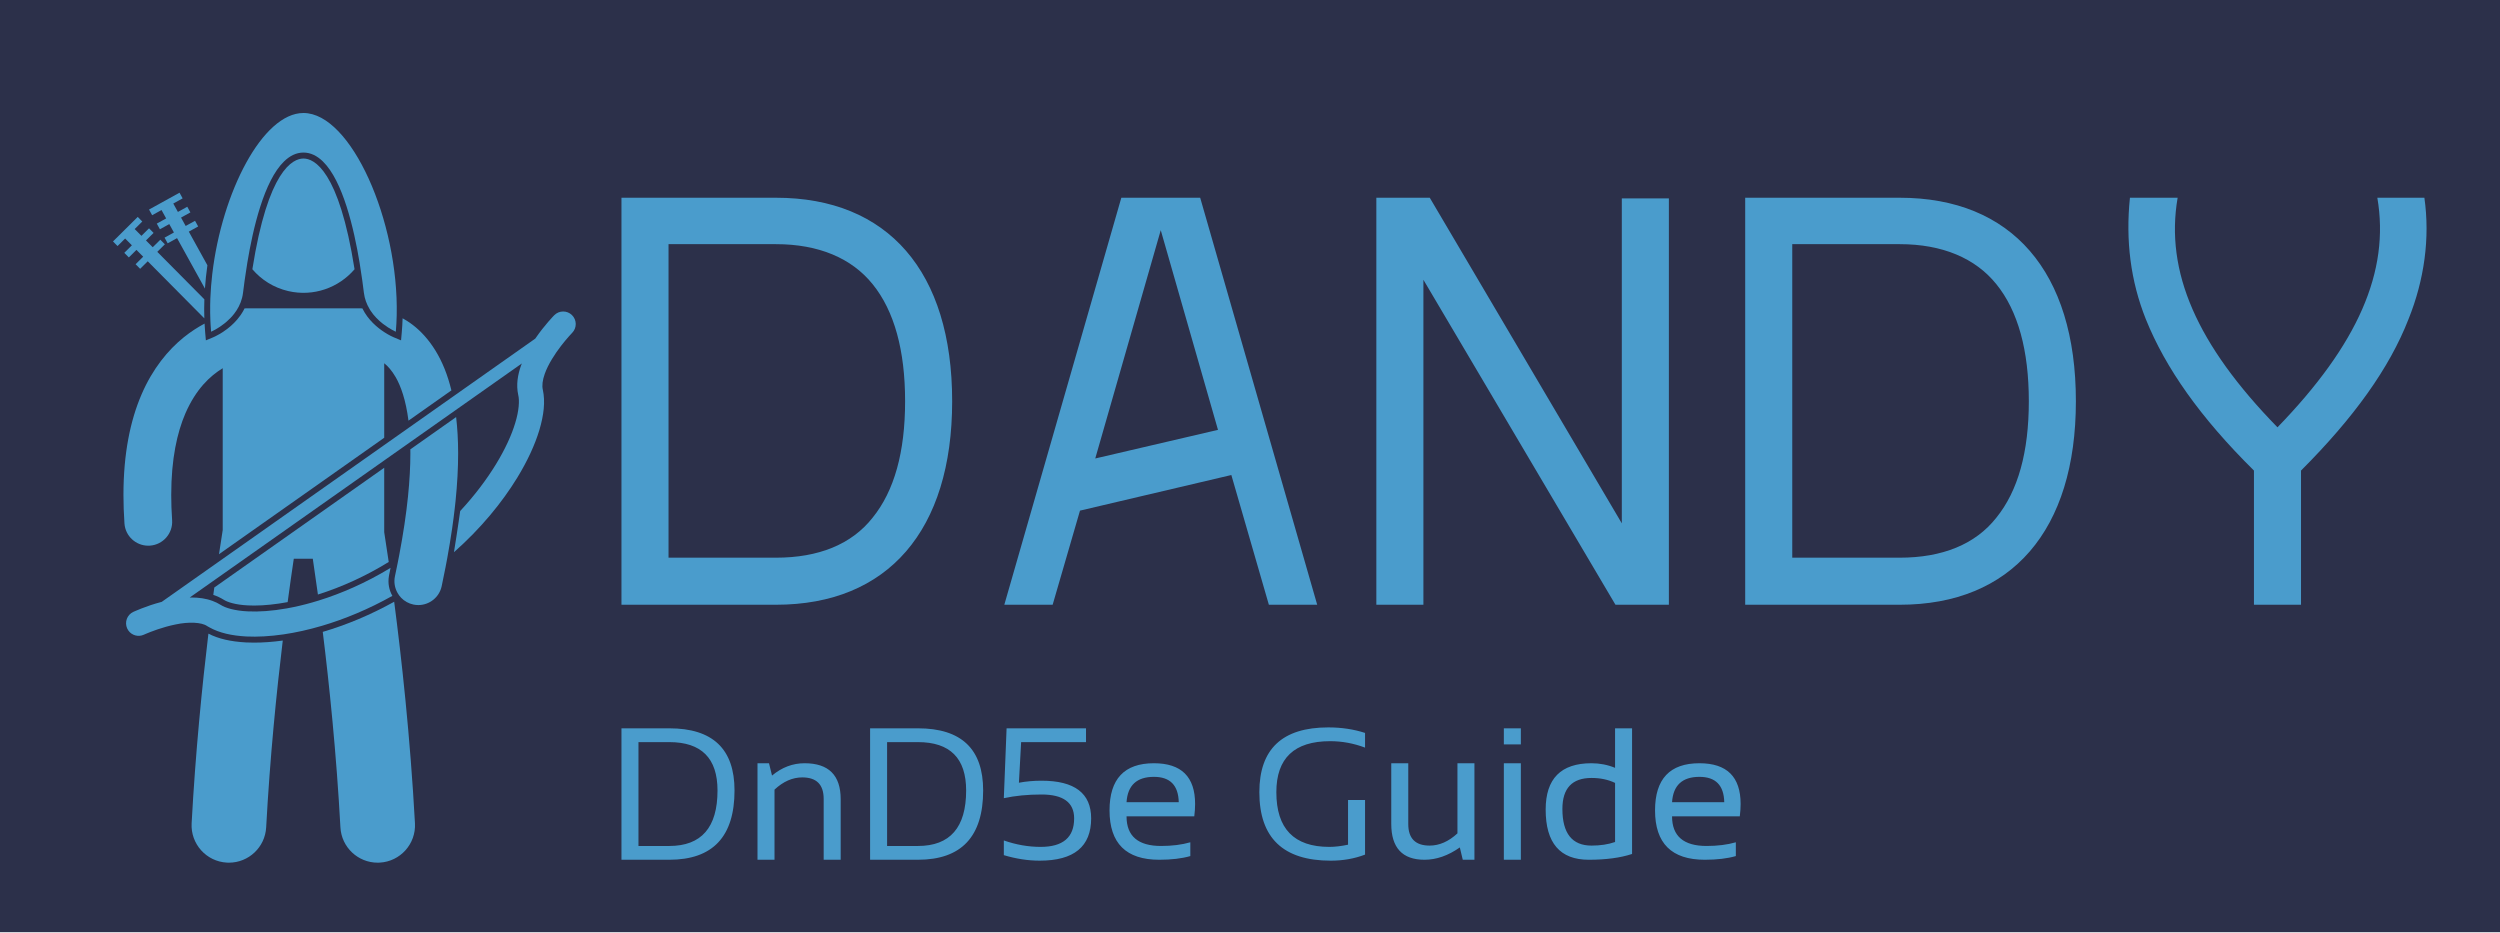
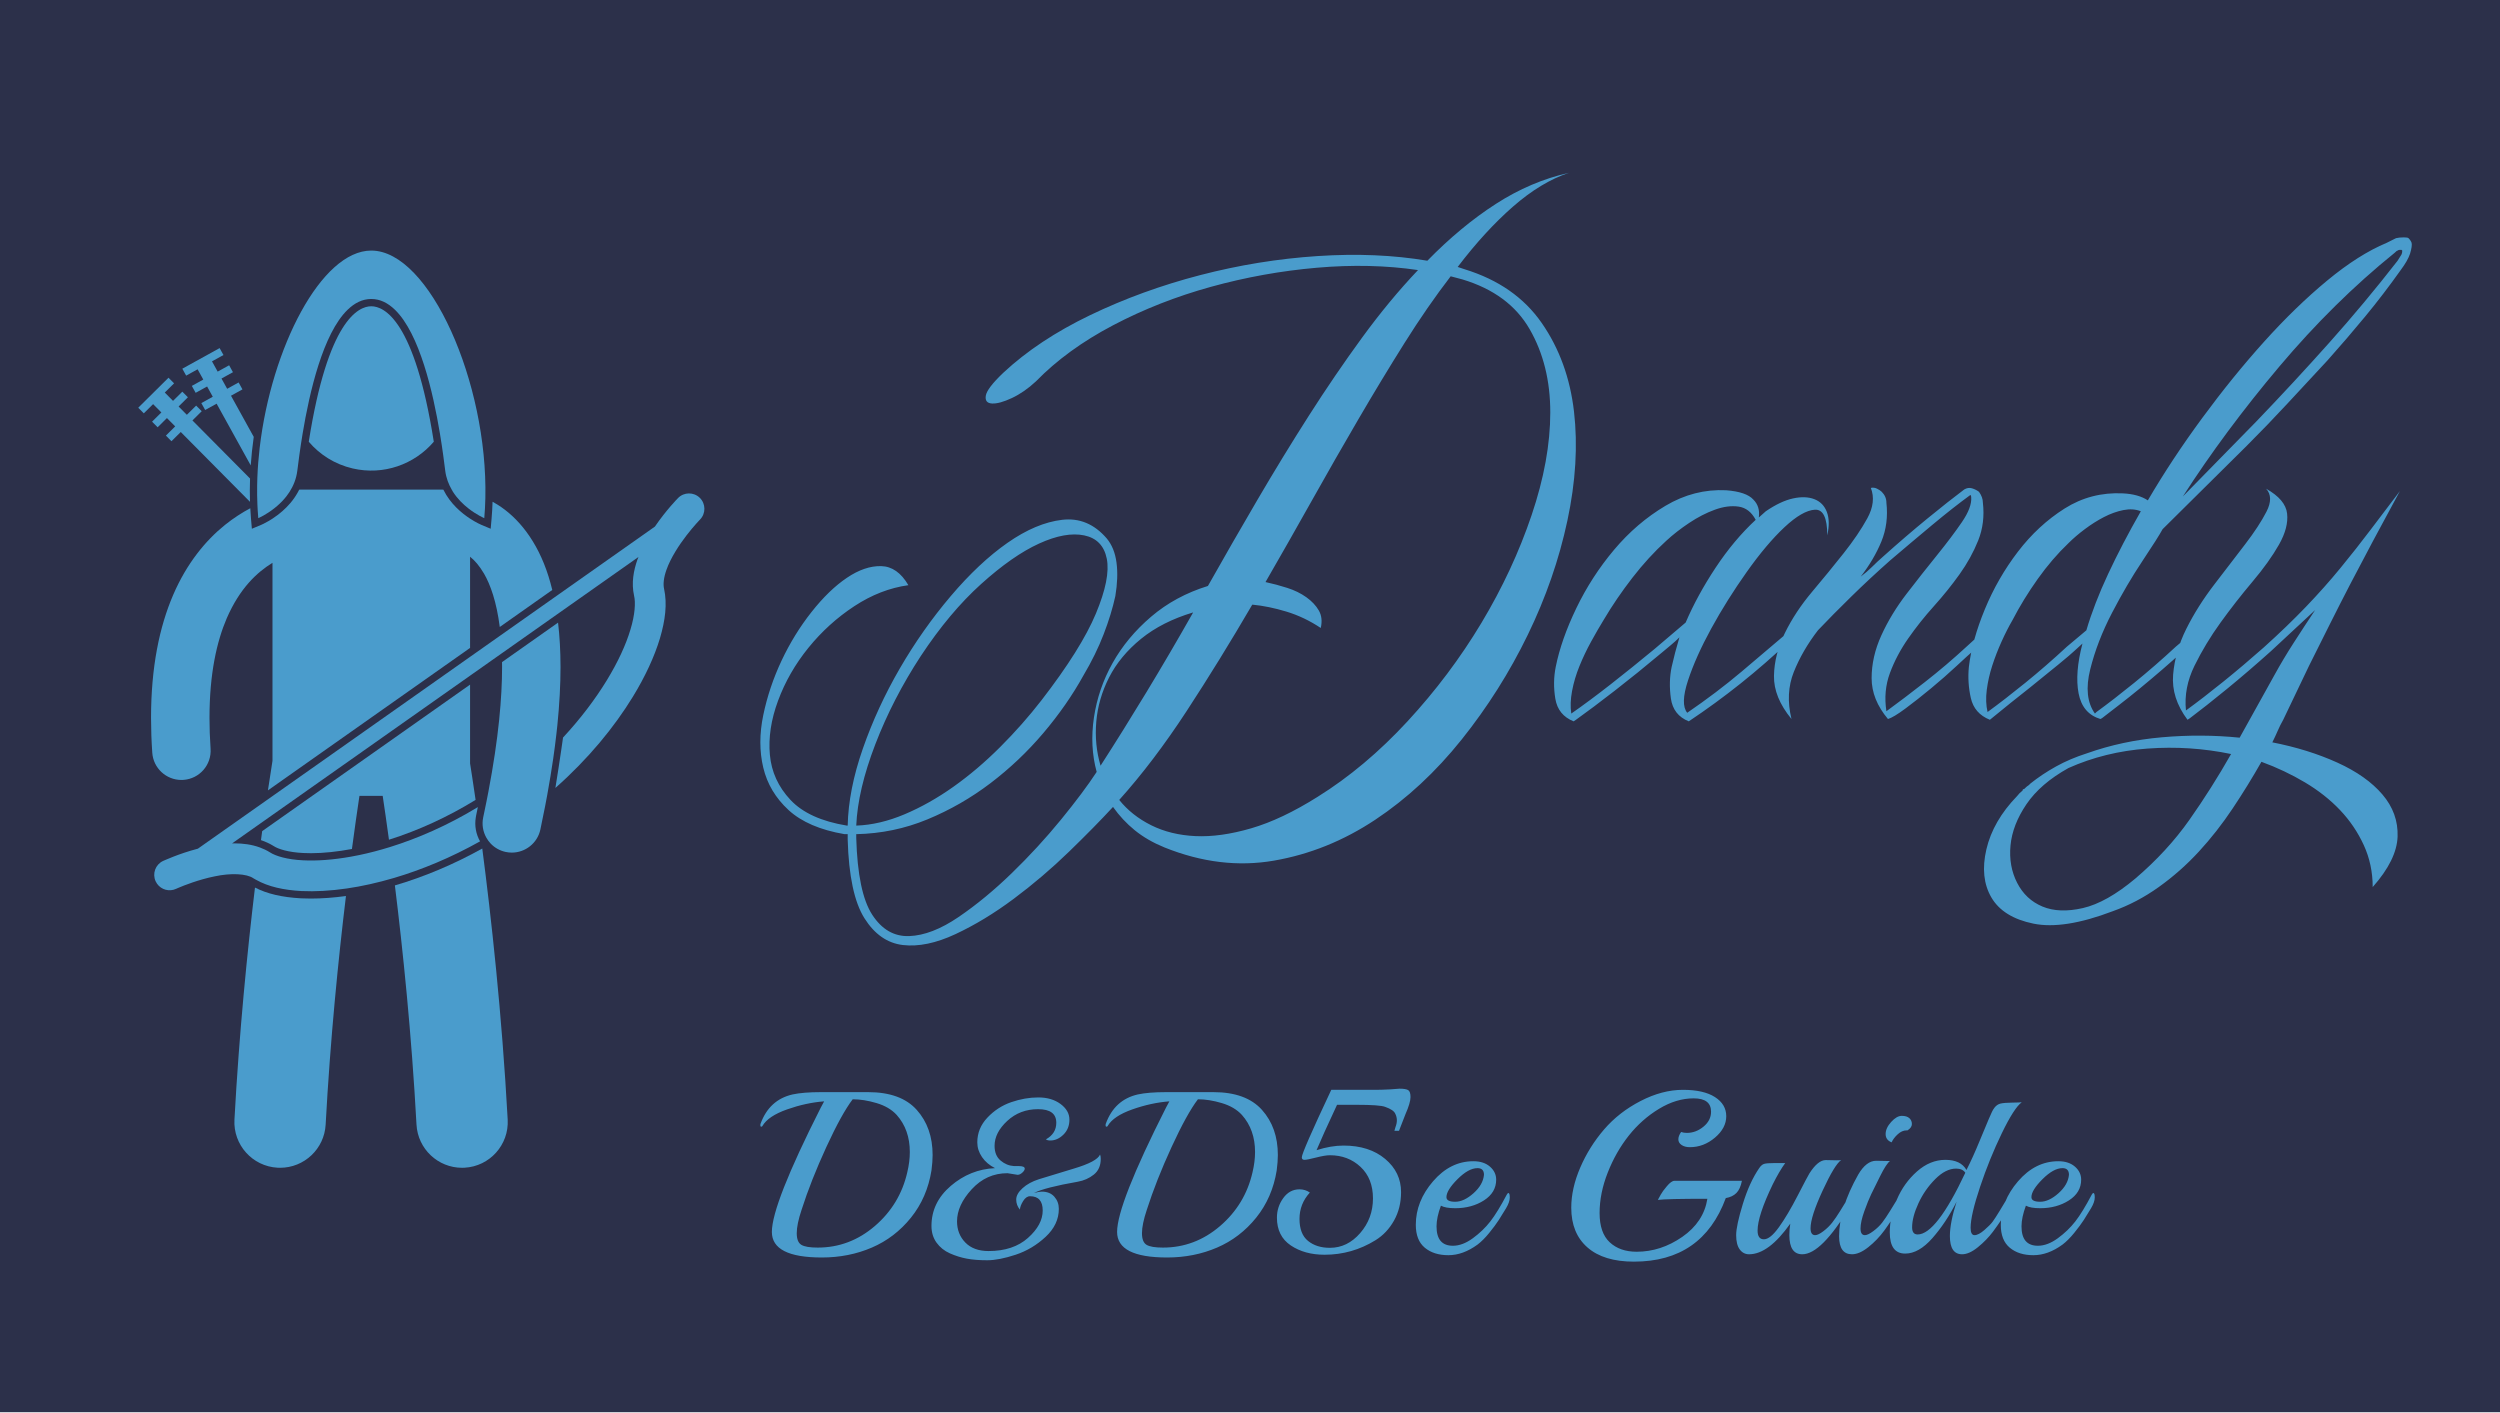
- <svg xmlns="http://www.w3.org/2000/svg" version="1.1" width="3179.641" height="1185.629">
-   <rect fill="#2c304a" width="3179.641" height="1185.629" />
-   <g transform="scale(8.982036) translate(10, 10)">
-     <defs id="SvgjsDefs1734" />
-     <g id="main_text" rel="mainfill" name="main_text" feature="main_text" groupName="main_text" fill="#4a9ccc" transform="translate(72.59697, -14.41818) scale(4.502526)">
-       <path d="M6.06 7.2 c3.52 0 5.54 2.32 5.54 6.4 c0 4.06 -2.02 6.4 -5.54 6.4 l-4.86 0 l0 -12.8 l4.86 0 z M9.1 17.26 c0.68 -0.84 1.02 -2.06 1.02 -3.66 s-0.34 -2.84 -1.02 -3.68 c-0.66 -0.82 -1.7 -1.26 -3.04 -1.26 l-3.38 0 l0 9.86 l3.38 0 c1.34 0 2.38 -0.42 3.04 -1.26 z M14.76 20 l-1.52 0 l3.68 -12.8 l2.48 0 l3.68 12.8 l-1.52 0 l-1.18 -4.08 l-4.76 1.12 z M18.16 8.22 l-2.06 7.18 l3.86 -0.9 z M34.14 20 l-1.68 0 l-6.04 -10.22 l0 10.22 l-1.48 0 l0 -12.8 l1.68 0 l6.04 10.24 l0 -10.22 l1.48 0 l0 12.78 z M41.4 7.2 c3.52 0 5.54 2.32 5.54 6.4 c0 4.06 -2.02 6.4 -5.54 6.4 l-4.86 0 l0 -12.8 l4.86 0 z M44.44 17.26 c0.68 -0.84 1.02 -2.06 1.02 -3.66 s-0.34 -2.84 -1.02 -3.68 c-0.66 -0.82 -1.7 -1.26 -3.04 -1.26 l-3.38 0 l0 9.86 l3.38 0 c1.34 0 2.38 -0.42 3.04 -1.26 z M57.9 7.2 c0.18 1.26 0 2.58 -0.5 3.82 c-0.6 1.54 -1.72 3.1 -3.38 4.76 l0 4.22 l-1.48 0 l0 -4.22 c-1.68 -1.66 -2.78 -3.22 -3.4 -4.76 c-0.48 -1.2 -0.64 -2.48 -0.5 -3.82 l1.5 0 c-0.4 2.32 0.6 4.62 3.14 7.22 c2.52 -2.6 3.54 -4.9 3.14 -7.22 l1.48 0 z" />
-     </g>
-     <g id="slogan_text" rel="mainfill" name="slogan_text" feature="slogan_text" groupName="slogan_text" fill="#4a9ccc" transform="translate(75.78737, 79.77665) scale(1.332748)">
-       <path d="M6.738 22.52 q5.127 0 5.127 -5.898 q0 -5.137 -5.127 -5.137 l-3.272 0 l0 11.035 l3.272 0 z M1.66 23.984 l0 -13.965 l5.078 0 q6.934 0 6.934 6.602 q0 7.363 -6.934 7.363 l-5.078 0 z M16.113 23.984 l0 -10.254 l1.221 0 l0.322 1.309 q1.572 -1.309 3.457 -1.309 q3.838 0 3.838 3.818 l0 6.436 l-1.807 0 l0 -6.465 q0 -2.285 -2.275 -2.285 q-1.553 0 -2.949 1.299 l0 7.451 l-1.807 0 z M33.154 22.52 q5.127 0 5.127 -5.898 q0 -5.137 -5.127 -5.137 l-3.272 0 l0 11.035 l3.272 0 z M28.076 23.984 l0 -13.965 l5.078 0 q6.934 0 6.934 6.602 q0 7.363 -6.934 7.363 l-5.078 0 z M42.578 10.019 l8.438 0 l0 1.465 l-6.894 0 l-0.234 4.316 q1.143 -0.215 2.402 -0.215 q5.273 0 5.273 4.004 q0 4.492 -5.469 4.492 q-1.855 0 -3.809 -0.586 l0 -1.562 q1.953 0.684 3.906 0.684 q3.564 0 3.564 -3.027 q0 -2.539 -3.467 -2.539 q-2.197 0 -4.004 0.391 z M58.232 13.73 q4.375 0 4.375 4.326 q0 0.615 -0.088 1.318 l-7.197 0 q0 3.145 3.672 3.145 q1.748 0 3.105 -0.391 l0 1.465 q-1.357 0.391 -3.301 0.391 q-5.283 0 -5.283 -5.244 q0 -5.01 4.717 -5.01 z M55.322 17.871 l5.547 0 q-0.059 -2.695 -2.637 -2.695 q-2.734 0 -2.91 2.695 z  M80.664 23.437 q-1.689 0.645 -3.643 0.645 q-7.588 0 -7.588 -7.275 q0 -6.885 7.324 -6.885 q2.1 0 3.906 0.586 l0 1.562 q-1.807 -0.684 -3.711 -0.684 q-5.713 0 -5.713 5.42 q0 5.811 5.625 5.811 q0.898 0 1.992 -0.234 l0 -4.746 l1.807 0 l0 5.801 z M92.285 13.73 l0 10.254 l-1.24 0 l-0.312 -1.309 q-1.865 1.309 -3.75 1.309 q-3.535 0 -3.535 -3.818 l0 -6.436 l1.807 0 l0 6.465 q0 2.285 2.266 2.285 q1.553 0 2.959 -1.299 l0 -7.451 l1.807 0 z M97.217 13.73 l0 10.254 l-1.807 0 l0 -10.254 l1.807 0 z M97.217 10.019 l0 1.709 l-1.807 0 l0 -1.709 l1.807 0 z M107.227 15.82 q-1.094 -0.527 -2.5 -0.527 q-3.096 0 -3.096 3.291 q0 3.896 3.096 3.896 q1.406 0 2.5 -0.381 l0 -6.279 z M109.033 23.369 q-1.865 0.615 -4.6 0.615 q-4.58 0 -4.58 -5.332 q0 -4.922 4.863 -4.922 q1.328 0 2.51 0.488 l0 -4.199 l1.807 0 l0 13.35 z M116.191 13.73 q4.375 0 4.375 4.326 q0 0.615 -0.088 1.318 l-7.197 0 q0 3.145 3.672 3.145 q1.748 0 3.105 -0.391 l0 1.465 q-1.357 0.391 -3.301 0.391 q-5.283 0 -5.283 -5.244 q0 -5.01 4.717 -5.01 z M113.281 17.871 l5.547 0 q-0.059 -2.695 -2.637 -2.695 q-2.734 0 -2.91 2.695 z" />
-     </g>
-     <g id="SvgjsG1737" rel="mainfill" name="symbol" feature="symbol" fill="#4a9ccc" transform="translate(6, 6) scale(0.4227871)">
+ <svg xmlns="http://www.w3.org/2000/svg" version="1.1" width="3222.766" height="1820.505">
+   <rect fill="#2c304a" width="3222.766" height="1820.505" />
+   <g transform="scale(11.1383) translate(10, 10)">
+     <defs id="SvgjsDefs8431" />
+     <g id="SvgjsG8432" featureKey="qbYkyi" fill="#2c304a" transform="matrix(1,0,0,1,0,0)" />
+     <g id="SvgjsG8433" featureKey="PY3I9z" fill="#4a9ccc" transform="matrix(0.4227871,0,0,0.4227871,6,19)">
      <g>
        <path d="M25.391,39.735l3.136-1.734l-1.048-1.896l-3.137,1.733l-1.553-2.808l3.137-1.734l-1.047-1.895l-3.137,1.734l-1.553-2.809   l3.137-1.734l-1.048-1.897l-10.211,5.644l1.048,1.897l3.136-1.734l1.552,2.809l-3.135,1.734l1.047,1.896l3.137-1.733l1.552,2.809   l-3.136,1.732l1.048,1.896l3.136-1.733l9.34,16.896c0.18-2.596,0.458-5.206,0.824-7.811L25.391,39.735z" />
        <path d="M4.068,42.036l2.26,2.277l-2.543,2.523l1.524,1.539l2.544-2.524l2.26,2.278l-2.545,2.522l1.525,1.539l2.545-2.523   l18.95,19.112c-0.068-2.097-0.059-4.228,0.016-6.375L14.834,46.5l2.544-2.523l-1.525-1.538l-2.545,2.522l-2.26-2.277l2.545-2.524   l-1.525-1.538l-2.545,2.523l-2.259-2.277l2.545-2.524l-1.525-1.538L0,43.021l1.525,1.538L4.068,42.036z" />
        <path d="M96.479,76.15l-2.523-1.055c-0.148-0.062-1.437-0.614-3.119-1.711c-2.33-1.52-5.415-4.089-7.275-7.861   c-0.011-0.023-0.022-0.047-0.032-0.07c-0.14-0.007-0.277-0.021-0.419-0.021H44.473c-0.141,0-0.278,0.014-0.417,0.021   c-0.112,0.231-0.229,0.456-0.351,0.677c-0.605,1.107-1.313,2.104-2.069,2.995c-0.701,0.826-1.441,1.561-2.179,2.208   c-0.403,0.353-0.805,0.683-1.199,0.984c-0.524,0.402-1.034,0.757-1.512,1.069c-0.349,0.228-0.678,0.429-0.986,0.61   c-1.177,0.691-2.014,1.051-2.131,1.1l-2.523,1.055l-0.24-2.726c-0.084-0.954-0.146-1.92-0.196-2.891   c-2.24,1.196-4.589,2.688-6.959,4.592c-5.266,4.247-10.447,10.501-14.169,19.181c-3.734,8.681-6.04,19.709-6.038,33.638   c0,3.029,0.107,6.2,0.335,9.52c0.289,4.222,3.805,7.453,7.975,7.453c0.183,0,0.368-0.006,0.553-0.019   c4.409-0.303,7.737-4.122,7.434-8.529c-0.204-2.971-0.297-5.775-0.297-8.425c0-12.185,2.007-20.967,4.735-27.314   c3.571-8.204,8.271-12.557,12.508-15.154v54.204c-0.252,1.566-0.686,4.321-1.243,8.086l2.604-1.835l20.264-14.282l32.465-22.88   V83.81c1.221,0.97,2.518,2.406,3.837,4.658c1.731,3.006,3.41,7.648,4.29,14.573l14.375-10.131   c-0.313-1.272-0.646-2.511-1.017-3.682c-3.068-9.818-8.436-16.241-14.009-19.698c-0.441-0.277-0.88-0.53-1.317-0.771   c-0.051,1.575-0.142,3.132-0.276,4.666L96.479,76.15z" />
        <path d="M44.576,177.323c-5.231-0.289-9.289-1.234-12.62-2.946c-2.089,17.41-4.323,39.667-5.62,63.528   c-0.374,6.894,4.912,12.785,11.806,13.159c0.231,0.013,0.461,0.018,0.689,0.018c6.592,0.001,12.108-5.159,12.47-11.822   c1.271-23.463,3.495-45.469,5.559-62.569c-3.296,0.449-6.521,0.695-9.63,0.695C46.324,177.387,45.438,177.364,44.576,177.323z" />
        <path d="M76.17,239.259c0.361,6.662,5.877,11.824,12.471,11.824c0.228,0,0.458-0.006,0.688-0.019   c6.893-0.374,12.177-6.265,11.806-13.159c-1.582-29.077-4.555-55.774-6.96-74.216c-7.812,4.349-15.936,7.76-23.92,10.096   C72.414,191.26,74.826,214.441,76.17,239.259z" />
        <path d="M90.836,118.818l-12.69,8.943l-11.763,8.29l-4.611,3.25l-14.162,9.98l-13.683,9.644c-0.109,0.803-0.219,1.622-0.331,2.465   c1.255,0.428,2.431,0.968,3.521,1.651c1.152,0.759,3.928,1.684,8.077,1.875c0.688,0.034,1.392,0.053,2.118,0.053   c3.366,0,7.209-0.412,11.184-1.154c0.745-5.579,1.42-10.263,1.949-13.805c0.038-0.25,0.074-0.49,0.11-0.729h6.362   c0.467,3.098,1.056,7.147,1.716,11.994c8.07-2.535,16.17-6.256,23.714-10.903c-0.657-4.54-1.186-7.947-1.511-9.989V118.818z" />
        <path d="M59.635,133.207l-20.177,14.22l-4.354,3.069L16.325,163.73c-5.357,1.398-9.334,3.307-9.51,3.35   c-2.11,0.977-3.027,3.481-2.048,5.593c0.107,0.233,0.236,0.454,0.38,0.658c1.149,1.631,3.335,2.261,5.21,1.391l0.002-0.001   c0,0,0.189-0.088,0.623-0.273c1.517-0.651,5.625-2.276,9.957-3.144c4.356-0.944,8.764-0.77,10.603,0.545   c0.218,0.136,0.45,0.254,0.674,0.381c3.415,1.93,7.604,2.829,12.456,3.097c3.753,0.18,7.947-0.051,12.439-0.704   c4.078-0.593,8.41-1.554,12.892-2.876c7.579-2.236,15.584-5.545,23.566-10.023c-1.101-1.942-1.559-4.251-1.159-6.597   c0.024-0.14,0.038-0.28,0.068-0.421c0.096-0.448,0.193-0.915,0.289-1.393c0.065-0.318,0.129-0.641,0.194-0.97   c-0.102,0.062-0.203,0.124-0.305,0.186c-8.005,4.846-16.149,8.395-23.752,10.755c-2.893,0.898-5.71,1.633-8.407,2.194   c-0.77,0.161-1.53,0.306-2.28,0.44c-4.937,0.882-9.414,1.189-13.115,0.995c-4.263-0.196-7.476-1.144-9.05-2.178   c-0.882-0.553-1.795-0.98-2.723-1.324c-2.281-0.845-4.661-1.129-6.961-1.136c-0.231,0.002-0.461,0.008-0.692,0.016l8.62-6.075   l9.862-6.95l17.252-12.159l7.572-5.337l4.273-3.012l17.58-12.389l8.689-6.124l15.107-10.647l22.307-15.721   c-0.085,0.223-0.186,0.436-0.268,0.661c-1.076,3.049-1.714,6.432-0.938,9.944c0.445,1.832,0.256,5.177-0.992,9.256   c-2.427,8.209-8.768,19.14-18.455,29.569c-0.142,1.002-0.316,2.219-0.515,3.579c-0.429,2.933-0.977,6.547-1.578,10.22   c9.02-7.969,16.138-16.677,21.205-24.961c3.426-5.61,5.92-11.024,7.412-15.983c1.47-4.967,2.027-9.469,1.14-13.535   c-0.302-1.264-0.112-3.126,0.657-5.262c1.121-3.191,3.438-6.756,5.477-9.392c1.019-1.323,1.962-2.427,2.642-3.19   c0.339-0.381,0.613-0.676,0.797-0.871c0.18-0.195,0.254-0.269,0.254-0.269c1.631-1.659,1.606-4.325-0.05-5.954   c-1.658-1.631-4.323-1.607-5.954,0.051c-0.104,0.109-3.225,3.273-6.339,7.816l-27.611,19.46l-14.612,10.298l-8.375,5.903   L59.635,133.207z" />
        <path d="M113.598,139.063c0.168-1.165,0.325-2.31,0.47-3.438c0.144-1.11,0.276-2.203,0.398-3.278   c0.084-0.741,0.17-1.483,0.244-2.208c0.001-0.011,0.003-0.023,0.004-0.034h0.002c0,0,0-0.001,0-0.001   c0.601-5.895,0.88-11.246,0.88-16.12c-0.001-4.43-0.243-8.448-0.674-12.14l-15.338,10.81c0.005,0.442,0.015,0.875,0.015,1.33   c0,4.263-0.247,9.075-0.8,14.49h0.001c0,0,0,0.001,0,0.001c-0.001,0.005-0.001,0.01-0.002,0.015   c-0.597,5.827-1.556,12.357-2.944,19.638c-0.172,0.9-0.351,1.814-0.537,2.738c-0.188,0.94-0.388,1.9-0.59,2.865   c-0.098,0.467-0.189,0.922-0.291,1.395c-0.427,1.995-0.064,3.97,0.869,5.615c0.33,0.583,0.726,1.128,1.191,1.612   c1.067,1.11,2.466,1.925,4.085,2.272c0.564,0.121,1.129,0.18,1.684,0.18c3.692,0,7.012-2.569,7.818-6.324   c0.469-2.188,0.896-4.309,1.3-6.392c0.2-1.031,0.391-2.049,0.576-3.055C112.591,145.566,113.138,142.243,113.598,139.063z" />
        <path d="M58.691,59.643c8.469,1.971,16.93-1.127,22.214-7.312c-5.229-33.258-13.582-37.083-17.113-37.083   c-3.531,0-11.884,3.825-17.113,37.083C49.691,55.869,53.819,58.509,58.691,59.643z" />
        <path d="M32.621,69.551c0.019,0.45,0.042,0.9,0.068,1.348c0.046,0.788,0.1,1.572,0.168,2.352c0,0,0.571-0.241,1.442-0.727   c0.781-0.436,1.805-1.08,2.892-1.928c0.026-0.021,0.053-0.042,0.079-0.063c0.254-0.2,0.507-0.409,0.765-0.631   c0.875-0.757,1.755-1.639,2.553-2.669c0.149-0.193,0.286-0.403,0.429-0.605c0.132-0.188,0.27-0.366,0.396-0.562   c1.05-1.638,1.855-3.57,2.133-5.814c0.26-2.095,0.722-5.771,1.453-10.164c1.879-11.293,5.564-27.358,12.32-33.893   c1.905-1.843,4.049-2.944,6.472-2.944c2.423,0,4.567,1.101,6.472,2.944c6.759,6.538,10.445,22.617,12.323,33.911   c0.729,4.384,1.19,8.053,1.449,10.145c0.249,2.008,0.932,3.753,1.823,5.274c0.105,0.179,0.201,0.368,0.312,0.541   c1.222,1.904,2.772,3.398,4.221,4.528c2.3,1.796,4.334,2.656,4.334,2.656c0.159-1.805,0.253-3.636,0.295-5.481   C95.725,36.221,79.76,0,63.791,0C50.126,0,36.463,26.526,33.247,53.949c-0.318,2.715-0.535,5.439-0.639,8.147   c-0.029,0.758-0.048,1.515-0.059,2.27C32.524,66.107,32.547,67.837,32.621,69.551z" />
      </g>
    </g>
+     <g id="SvgjsG8434" featureKey="CS4eRP" fill="#4a9ccc" transform="matrix(4.502526,0,0,4.502526,79.82354,-16.56489)">
+       <path d="M20.38 5.9 q-0.72 0.24 -1.44 0.87 t-1.42 1.55 l0.18 0.06 q1.3 0.4 1.98 1.38 t0.83 2.28 t-0.17 2.8 t-1.02 2.94 t-1.7 2.69 t-2.22 2.06 t-2.6 1.05 t-2.82 -0.34 q-0.44 -0.18 -0.76 -0.44 t-0.56 -0.6 q-0.46 0.5 -1.13 1.15 t-1.42 1.21 t-1.5 0.91 t-1.35 0.28 t-0.99 -0.69 t-0.43 -2.02 l0 -0.14 l-0.08 0 q-0.94 -0.16 -1.44 -0.62 t-0.65 -1.09 t0 -1.35 t0.47 -1.4 t0.77 -1.25 t0.91 -0.88 t0.88 -0.3 t0.7 0.49 q-0.72 0.1 -1.39 0.54 t-1.18 1.07 t-0.78 1.36 t-0.21 1.39 t0.53 1.16 t1.45 0.66 l0.02 0 q0.02 -0.92 0.39 -1.98 t0.95 -2.06 t1.31 -1.86 t1.46 -1.37 t1.4 -0.59 t1.15 0.48 q0.2 0.24 0.25 0.62 t-0.03 0.86 q-0.1 0.46 -0.3 0.98 t-0.52 1.06 q-0.42 0.76 -1.03 1.48 t-1.36 1.29 t-1.62 0.93 t-1.83 0.38 l0 0.1 q0.04 1.4 0.41 1.97 t0.95 0.55 t1.27 -0.49 t1.37 -1.13 t1.26 -1.37 t0.92 -1.23 q-0.18 -0.66 -0.07 -1.4 t0.48 -1.4 t0.99 -1.19 t1.46 -0.79 q0.62 -1.1 1.27 -2.21 t1.32 -2.16 t1.37 -2.01 t1.44 -1.74 q-1.22 -0.18 -2.6 -0.06 t-2.72 0.49 t-2.52 0.99 t-1.98 1.44 q-0.3 0.28 -0.62 0.43 t-0.51 0.14 t-0.16 -0.2 t0.45 -0.59 q0.9 -0.84 2.23 -1.48 t2.83 -1.03 t3.02 -0.49 t2.82 0.12 q0.86 -0.88 1.76 -1.46 t1.88 -0.8 z M8.82 22.02 q0.32 0.4 0.82 0.65 t1.14 0.28 t1.43 -0.2 t1.71 -0.81 q1.22 -0.76 2.31 -1.94 t1.9 -2.53 t1.29 -2.77 t0.48 -2.64 t-0.53 -2.14 t-1.73 -1.28 l-0.3 -0.08 q-0.6 0.78 -1.19 1.72 t-1.18 1.95 t-1.19 2.08 t-1.2 2.11 q0.28 0.06 0.56 0.15 t0.49 0.24 t0.32 0.34 t0.05 0.45 q-0.42 -0.28 -0.88 -0.42 t-0.88 -0.18 q-0.84 1.44 -1.69 2.74 t-1.73 2.28 z M2.06 22.68 q0.6 -0.02 1.24 -0.29 t1.26 -0.71 t1.2 -1.02 t1.06 -1.2 q1.02 -1.32 1.4 -2.23 t0.28 -1.41 t-0.58 -0.6 t-1.16 0.21 t-1.49 1.04 t-1.55 1.85 q-0.72 1.1 -1.17 2.27 t-0.49 2.09 z M10.72 17.2 q-0.8 0.24 -1.34 0.68 t-0.82 0.99 t-0.33 1.14 t0.11 1.13 q0.58 -0.9 1.18 -1.89 t1.2 -2.05 z M23.46 20 q-0.4 -0.16 -0.46 -0.59 t0.02 -0.81 q0.04 -0.18 0.09 -0.37 t0.11 -0.39 q-0.1 0.1 -0.22 0.2 l-0.24 0.2 q-0.62 0.52 -1.2 0.97 t-1 0.75 l-0.06 0.04 q-0.4 -0.16 -0.47 -0.58 t0.01 -0.82 q0.14 -0.7 0.53 -1.51 t0.97 -1.5 t1.32 -1.13 t1.56 -0.4 q0.52 0.04 0.7 0.24 q0.18 0.18 0.14 0.46 l0.18 -0.16 q0.38 -0.26 0.7 -0.33 t0.55 0.02 t0.32 0.33 t0.01 0.6 q0 -0.68 -0.32 -0.66 t-0.78 0.45 t-0.97 1.15 t-0.91 1.45 t-0.6 1.34 t-0.02 0.83 q0.76 -0.52 1.4 -1.06 t1.32 -1.12 l-0.1 0.34 q-1.2 1.14 -2.58 2.06 z M22.88 15.36 q-0.46 0.42 -0.87 0.95 t-0.73 1.07 q-0.16 0.26 -0.33 0.57 t-0.3 0.63 t-0.19 0.64 t-0.02 0.58 q0.46 -0.32 1.01 -0.75 t1.13 -0.91 l0.8 -0.68 q0.3 -0.7 0.77 -1.41 t1.03 -1.23 q-0.16 -0.3 -0.44 -0.34 t-0.61 0.08 t-0.66 0.34 t-0.59 0.46 z M30.78 18.18 q-0.14 0.12 -0.44 0.4 t-0.65 0.57 t-0.66 0.52 t-0.45 0.27 q-0.42 -0.5 -0.42 -1.05 t0.25 -1.1 t0.65 -1.07 t0.78 -0.99 t0.64 -0.85 t0.24 -0.64 q0 -0.04 -0.02 -0.06 q-0.44 0.32 -0.98 0.77 t-1.08 0.91 q-0.52 0.46 -1 0.93 t-0.86 0.87 q-0.4 0.52 -0.62 1.07 t-0.06 1.21 q-0.46 -0.56 -0.45 -1.11 t0.28 -1.1 t0.7 -1.06 t0.81 -0.99 t0.61 -0.9 t0.09 -0.78 q0.08 -0.02 0.16 0.02 t0.12 0.08 q0.12 0.12 0.12 0.28 q0.06 0.54 -0.13 1 t-0.53 0.9 q0.16 -0.12 0.29 -0.25 t0.29 -0.27 q0.58 -0.52 1.13 -0.97 t0.95 -0.75 q0.1 -0.06 0.2 -0.03 t0.18 0.09 q0.1 0.14 0.1 0.28 q0.06 0.52 -0.12 0.97 t-0.48 0.87 t-0.66 0.82 t-0.66 0.83 t-0.47 0.89 t-0.09 0.98 q0.44 -0.32 0.99 -0.75 t1.07 -0.91 l0.9 -0.82 q-0.04 0.1 -0.08 0.21 t-0.08 0.21 q-0.1 0.08 -0.28 0.25 t-0.28 0.25 z M36.18 18.18 q-0.26 0.24 -0.55 0.49 t-0.57 0.48 t-0.54 0.43 t-0.44 0.34 l-0.04 0.02 q-0.46 -0.14 -0.56 -0.66 t0.1 -1.28 l-0.22 0.2 q-0.06 0.06 -0.4 0.34 t-0.74 0.6 q-0.46 0.36 -1.02 0.82 q-0.4 -0.16 -0.49 -0.56 t-0.05 -0.8 q0.08 -0.68 0.41 -1.48 t0.85 -1.48 t1.2 -1.11 t1.5 -0.39 q0.4 0.02 0.64 0.18 q0.62 -1.06 1.4 -2.12 t1.59 -1.96 t1.62 -1.57 t1.53 -0.97 l0.24 -0.12 q0.08 -0.02 0.2 -0.02 q0.1 0 0.12 0.02 q0.06 0.06 0.08 0.12 q0.02 0.08 -0.04 0.28 q-0.06 0.18 -0.24 0.42 q-0.44 0.62 -0.91 1.19 t-0.97 1.13 q-0.52 0.56 -1.03 1.11 t-1.05 1.09 l-2.16 2.14 q-0.12 0.22 -0.52 0.82 t-0.78 1.33 t-0.56 1.45 t0.12 1.14 l0.04 -0.04 q0.44 -0.32 0.97 -0.75 t1.07 -0.93 l0.26 -0.22 z M33.22 15.42 q-0.42 0.4 -0.79 0.92 t-0.65 1.06 q-0.14 0.24 -0.28 0.55 t-0.24 0.62 t-0.14 0.62 t0.02 0.57 q0.44 -0.32 0.97 -0.75 t1.07 -0.93 l0.5 -0.42 q0.2 -0.68 0.56 -1.45 t0.84 -1.61 q-0.2 -0.08 -0.45 -0.03 t-0.5 0.18 t-0.49 0.31 t-0.42 0.36 z M41.6 7.96 q-1.56 1.26 -2.96 2.92 t-2.48 3.34 l1.9 -1.94 q0.96 -1 1.87 -2.02 t1.75 -2.1 l0.1 -0.16 q0.02 -0.04 0.02 -0.1 l-0.02 -0.02 l-0.04 0 q-0.04 0 -0.06 0.02 q-0.02 0 -0.08 0.06 z M38.74 19.96 q-0.08 0.14 -0.14 0.28 t-0.14 0.3 q0.92 0.18 1.67 0.52 t1.16 0.82 t0.39 1.08 t-0.64 1.3 q0 -0.58 -0.23 -1.08 t-0.61 -0.9 t-0.9 -0.71 t-1.12 -0.53 q-0.34 0.6 -0.74 1.2 t-0.87 1.11 t-1.03 0.91 t-1.18 0.62 q-1.26 0.48 -2.04 0.32 t-1.08 -0.67 t-0.13 -1.24 t0.79 -1.37 q0.06 -0.08 0.14 -0.14 q0 -0.04 0.04 -0.04 q0.08 -0.08 0.12 -0.1 l0.04 -0.04 q0.3 -0.24 0.66 -0.44 t0.8 -0.34 q0.9 -0.32 1.92 -0.41 t2 0.01 l0.9 -1.62 q0.22 -0.4 0.49 -0.82 t0.55 -0.84 l-1.14 1.06 q-0.58 0.52 -1.13 0.97 t-0.95 0.75 l-0.06 0.04 q-0.42 -0.56 -0.37 -1.16 t0.34 -1.18 t0.72 -1.14 t0.79 -1.03 t0.55 -0.84 t-0.01 -0.59 q0.5 0.28 0.54 0.64 t-0.21 0.8 t-0.68 0.95 t-0.82 1.05 t-0.67 1.11 t-0.22 1.15 q0.44 -0.32 0.96 -0.74 t1.04 -0.88 q0.6 -0.54 1.08 -1.04 t0.89 -1 t0.78 -0.99 t0.75 -0.99 q-0.38 0.7 -0.69 1.28 t-0.58 1.1 t-0.53 1.04 l-0.54 1.08 z M37.4 20.84 q-1.06 -0.22 -2.15 -0.14 t-2.03 0.5 q-0.72 0.4 -1.08 0.93 t-0.41 1.06 t0.17 0.96 t0.65 0.61 t1.04 0.04 t1.35 -0.76 q0.82 -0.7 1.39 -1.51 t1.07 -1.69 z" />
+     </g>
+     <g id="SvgjsG8435" featureKey="lhjtqp" fill="#4a9ccc" transform="matrix(1.332748,0,0,1.332748,78.5331,103.019)">
+       <path d="M14.46 16.84 q-0.38 2.36 -1.78 4.1 t-3.4 2.6 t-4.34 0.86 q-4.34 0 -4.34 -2.22 q0 -2.4 4.24 -10.78 q0.2 -0.4 0.3 -0.56 q-1.58 0.12 -3.22 0.7 t-2.14 1.44 q-0.02 0.06 -0.1 0.06 t-0.08 -0.11 t0.02 -0.15 q0.76 -2.08 2.78 -2.54 q0.92 -0.2 2.46 -0.2 l4.1 0 q2.84 0 4.22 1.54 t1.38 3.92 q0 0.58 -0.1 1.34 z M12.36 17 q0.22 -0.92 0.22 -1.76 q0 -1.94 -1.14 -3.22 q-0.64 -0.7 -1.75 -1.03 t-2.07 -0.33 q-0.96 1.26 -2.29 4.15 t-2.15 5.45 q-0.42 1.26 -0.42 2.03 t0.4 1.01 t1.42 0.24 q2.78 0 4.96 -1.87 t2.82 -4.67 z M21.94 17.22 l-0.88 -0.14 q-1.82 0 -3.1 1.39 t-1.28 2.79 q0 1.1 0.72 1.84 t2.02 0.74 q2.14 0 3.42 -1.14 t1.28 -2.38 t-1.1 -1.24 q-0.34 0 -0.6 0.42 t-0.28 0.74 q-0.32 -0.38 -0.32 -0.87 t0.55 -0.99 t1.43 -0.78 l3.02 -0.92 q2.02 -0.6 2.28 -1.22 q0.06 0.12 0.06 0.38 q0 0.88 -0.6 1.36 t-1.4 0.62 q-2.86 0.5 -3.8 0.98 q0.44 -0.12 0.68 -0.12 q0.7 0 1.09 0.44 t0.39 1.06 q0 1.36 -1.15 2.43 t-2.6 1.55 t-2.47 0.48 t-1.77 -0.14 t-1.47 -0.46 t-1.16 -0.93 t-0.44 -1.45 q0 -2.04 1.68 -3.48 t3.84 -1.54 q-0.72 -0.36 -1.13 -0.96 t-0.41 -1.28 q0 -1.22 0.88 -2.15 t2.07 -1.34 t2.35 -0.41 t1.93 0.57 t0.77 1.36 t-0.52 1.3 t-1.14 0.51 q-0.26 0 -0.38 -0.1 q0.9 -0.5 0.9 -1.44 q0 -1.18 -1.58 -1.18 t-2.68 1.02 t-1.1 2.16 q0 0.84 0.52 1.28 t1.16 0.48 l0.4 0 q0.54 0 0.54 0.22 q0 0.16 -0.21 0.35 t-0.41 0.19 z M44.44 16.84 q-0.38 2.36 -1.78 4.1 t-3.4 2.6 t-4.34 0.86 q-4.34 0 -4.34 -2.22 q0 -2.4 4.24 -10.78 q0.2 -0.4 0.3 -0.56 q-1.58 0.12 -3.22 0.7 t-2.14 1.44 q-0.02 0.06 -0.1 0.06 t-0.08 -0.11 t0.02 -0.15 q0.76 -2.08 2.78 -2.54 q0.92 -0.2 2.46 -0.2 l4.1 0 q2.84 0 4.22 1.54 t1.38 3.92 q0 0.58 -0.1 1.34 z M42.34 17 q0.22 -0.92 0.22 -1.76 q0 -1.94 -1.14 -3.22 q-0.64 -0.7 -1.75 -1.03 t-2.07 -0.33 q-0.96 1.26 -2.29 4.15 t-2.15 5.45 q-0.42 1.26 -0.42 2.03 t0.4 1.01 t1.42 0.24 q2.78 0 4.96 -1.87 t2.82 -4.67 z M46.62 15.7 q0 -0.42 2.56 -5.86 l3.8 0 q0.54 0 1.32 -0.04 l0.8 -0.06 q0.54 0 0.75 0.12 t0.21 0.61 t-0.44 1.49 l-0.56 1.44 l-0.4 0 l0.1 -0.34 q0.24 -0.62 -0.02 -1.14 q-0.14 -0.34 -0.88 -0.6 q-0.46 -0.18 -2.48 -0.18 l-0.1 0 l-1.6 0 q-1.28 2.74 -1.78 3.94 q1.26 -0.4 2.34 -0.4 q2.24 0 3.62 1.16 t1.38 2.88 q0 1.38 -0.61 2.47 t-1.61 1.71 q-2.04 1.26 -4.42 1.26 q-1.74 0 -2.94 -0.81 t-1.2 -2.41 q0 -0.94 0.55 -1.7 t1.41 -0.76 q0.5 0 0.9 0.28 q-0.9 0.98 -0.9 2.29 t0.74 1.91 t1.9 0.6 q1.52 0 2.63 -1.28 t1.11 -3.01 t-1.08 -2.74 t-2.66 -1.01 q-0.42 0 -1.2 0.2 t-1.01 0.2 t-0.23 -0.22 z M64.56 18.8 q0.12 0 0.12 0.39 t-0.32 0.93 t-0.63 1.02 t-0.83 1.12 t-1.02 1.02 q-1.26 0.92 -2.53 0.92 t-2.05 -0.65 t-0.78 -1.99 q0 -2.04 1.5 -3.78 t3.5 -1.74 q0.9 0 1.44 0.47 t0.54 1.13 q0 1.12 -1.06 1.8 t-2.5 0.68 q-0.84 0 -1.24 -0.22 q-0.38 1.02 -0.38 1.8 q0 1.68 1.42 1.68 q0.84 0 1.73 -0.65 t1.52 -1.46 t1.43 -2.33 q0.08 -0.14 0.14 -0.14 z M62.44 17.22 q0 -0.58 -0.56 -0.58 q-0.78 0 -1.74 0.96 t-0.96 1.56 q0 0.4 0.76 0.4 t1.59 -0.74 t0.91 -1.6 z  M84.84 17.74 q-0.14 0.72 -0.48 1.06 t-0.92 0.44 q-2.04 5.52 -7.98 5.52 q-2.62 0 -4.03 -1.23 t-1.41 -3.45 q0 -1.68 0.78 -3.49 t2.07 -3.31 t3.17 -2.47 t3.68 -0.97 t2.78 0.63 t0.98 1.66 t-0.98 1.86 t-2.18 0.83 q-0.44 0 -0.72 -0.19 t-0.28 -0.49 t0.24 -0.64 q0.22 0.08 0.5 0.08 q0.78 0 1.44 -0.54 t0.66 -1.3 q0 -1.16 -1.51 -1.16 t-3.01 0.91 t-2.62 2.32 t-1.83 3.21 t-0.71 3.52 t0.88 2.54 t2.34 0.82 q2.1 0 3.96 -1.29 t2.18 -3.31 q-3.58 0 -4.3 0.1 q0.1 -0.18 0.25 -0.46 t0.54 -0.74 t0.65 -0.46 l5.86 0 z M92.12 15.94 l0.96 0.02 q0.3 0 0.38 -0.02 q-0.56 0.38 -1.61 2.65 t-1.05 3.27 q0 0.6 0.4 0.6 q0.26 0 0.71 -0.34 t0.77 -0.75 t0.69 -1.01 t0.64 -1.04 t0.31 -0.44 q0.12 0 0.12 0.38 t-0.22 0.72 q-2.48 4.14 -4.14 4.14 q-1.12 0 -1.12 -1.66 q0 -0.52 0.08 -1 q-1.88 2.66 -3.58 2.66 q-0.5 0 -0.81 -0.42 t-0.31 -1.24 t0.58 -2.71 t1.42 -3.11 q0.2 -0.3 0.43 -0.37 t0.87 -0.07 l0.96 0 q-0.5 0.68 -1.08 1.84 q-1.32 2.74 -1.32 4.02 q0 0.76 0.55 0.76 t1.31 -1.06 t1.63 -2.75 t1.01 -1.91 q0.74 -1.16 1.42 -1.16 z M99.22 13.36 l-0.08 0 q-0.4 0 -0.77 0.34 t-0.53 0.7 q-0.52 -0.2 -0.52 -0.72 t0.48 -1.05 t0.92 -0.53 t0.66 0.2 t0.22 0.51 t-0.38 0.55 z M96.5 16 l1 0.02 l0.2 0 q-0.32 0.24 -0.85 1.3 t-0.79 1.6 t-0.59 1.46 t-0.33 1.5 t0.38 0.58 q0.26 0 0.73 -0.35 t0.77 -0.74 t0.67 -0.99 t0.64 -1.04 t0.31 -0.44 q0.12 0 0.12 0.37 t-0.2 0.71 q-0.74 1.24 -1.35 2.07 t-1.39 1.45 t-1.42 0.62 q-1.12 0 -1.12 -1.56 q0 -2.42 1.66 -5.36 q0.7 -1.2 1.56 -1.2 z M109.14 10.92 q-0.66 0.48 -1.73 2.69 t-1.89 4.66 t-0.82 3.55 q0 0.64 0.34 0.64 t0.85 -0.44 t0.73 -0.74 t0.59 -0.91 t0.64 -1.06 t0.31 -0.45 q0.14 0 0.14 0.38 q-0.02 0.7 -1.66 2.92 q-0.54 0.72 -1.3 1.34 t-1.38 0.62 q-1.06 0 -1.06 -1.58 q0 -1.16 0.58 -2.98 q-0.92 1.82 -2.1 3.16 t-2.36 1.34 q-1.34 0 -1.34 -1.84 q0 -1.4 0.61 -2.84 t1.75 -2.45 t2.47 -1.01 t1.83 0.88 q0.56 -1.1 1.15 -2.54 t0.78 -1.87 t0.28 -0.63 t0.23 -0.38 q0.22 -0.28 0.53 -0.35 t1 -0.08 t0.83 -0.03 z M104.24 17.04 q-0.24 -0.36 -0.8 -0.36 q-0.9 0 -1.81 0.91 t-1.46 2.1 t-0.55 2.09 q0 0.62 0.48 0.62 q1.62 0 4.14 -5.36 z M115.36 18.8 q0.12 0 0.12 0.39 t-0.32 0.93 t-0.63 1.02 t-0.83 1.12 t-1.02 1.02 q-1.26 0.92 -2.53 0.92 t-2.05 -0.65 t-0.78 -1.99 q0 -2.04 1.5 -3.78 t3.5 -1.74 q0.9 0 1.44 0.47 t0.54 1.13 q0 1.12 -1.06 1.8 t-2.5 0.68 q-0.84 0 -1.24 -0.22 q-0.38 1.02 -0.38 1.8 q0 1.68 1.42 1.68 q0.84 0 1.73 -0.65 t1.52 -1.46 t1.43 -2.33 q0.08 -0.14 0.14 -0.14 z M113.24 17.22 q0 -0.58 -0.56 -0.58 q-0.78 0 -1.74 0.96 t-0.96 1.56 q0 0.4 0.76 0.4 t1.59 -0.74 t0.91 -1.6 z" />
+     </g>
  </g>
</svg>
